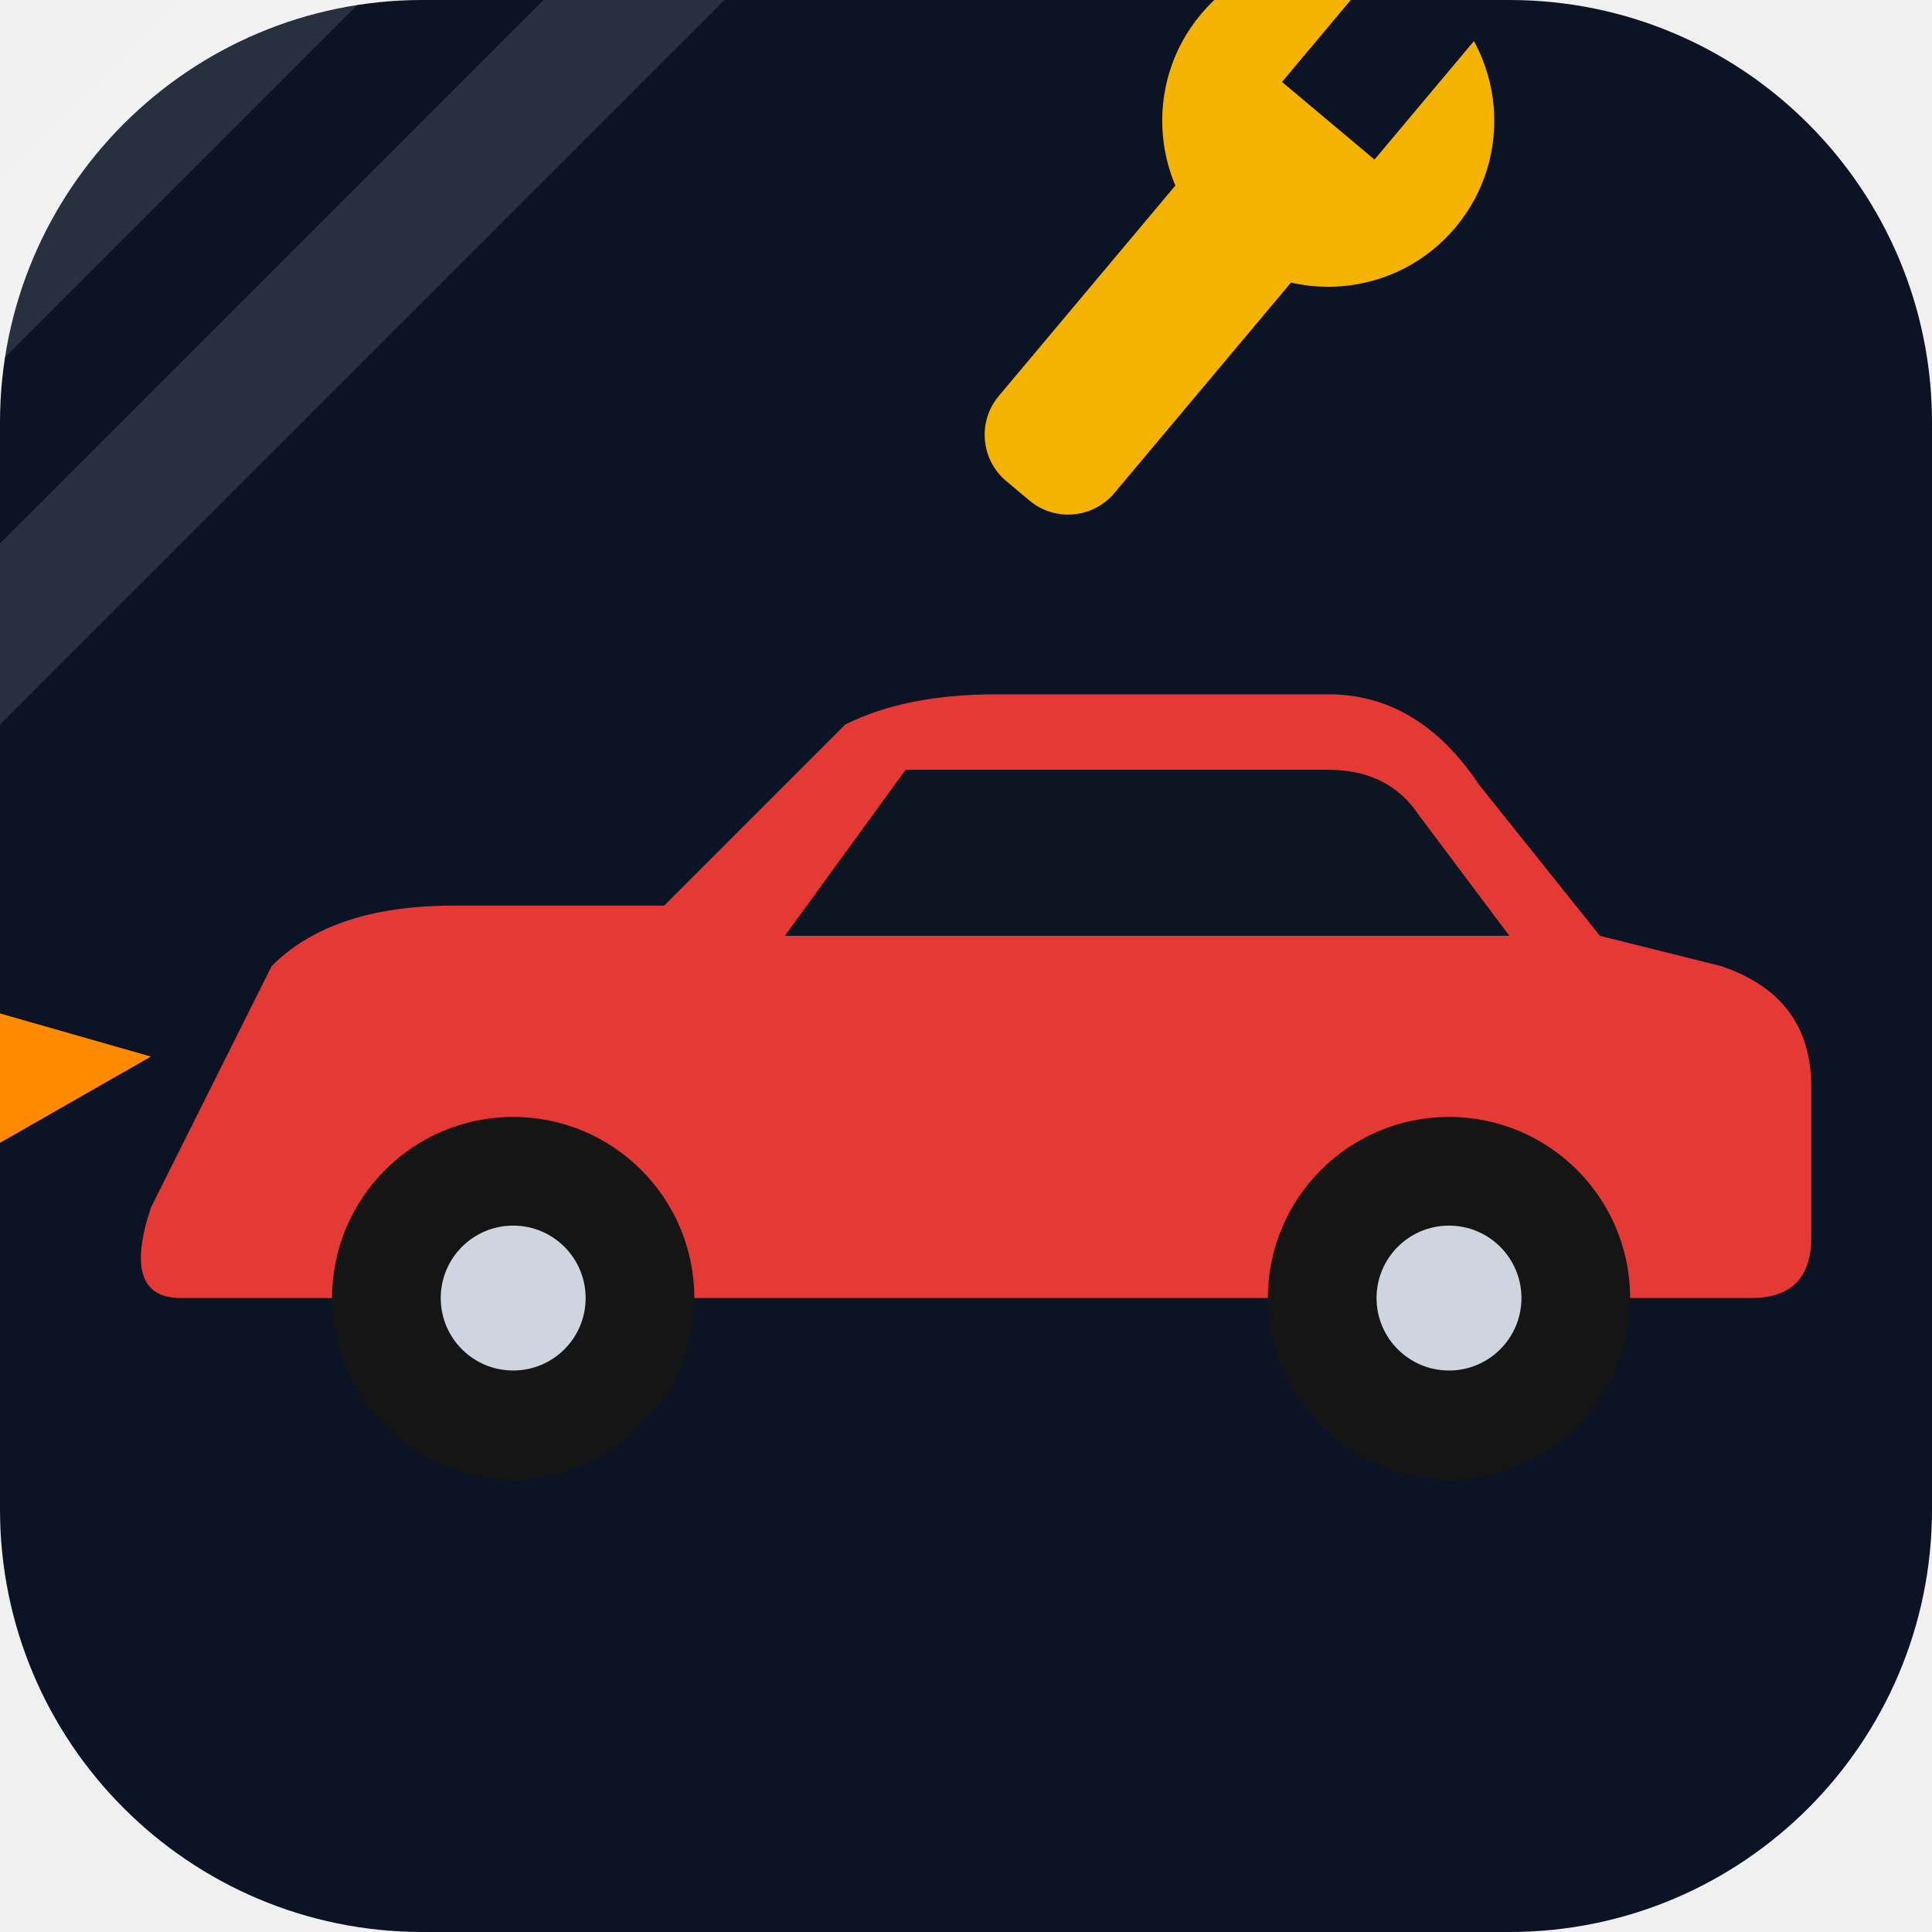
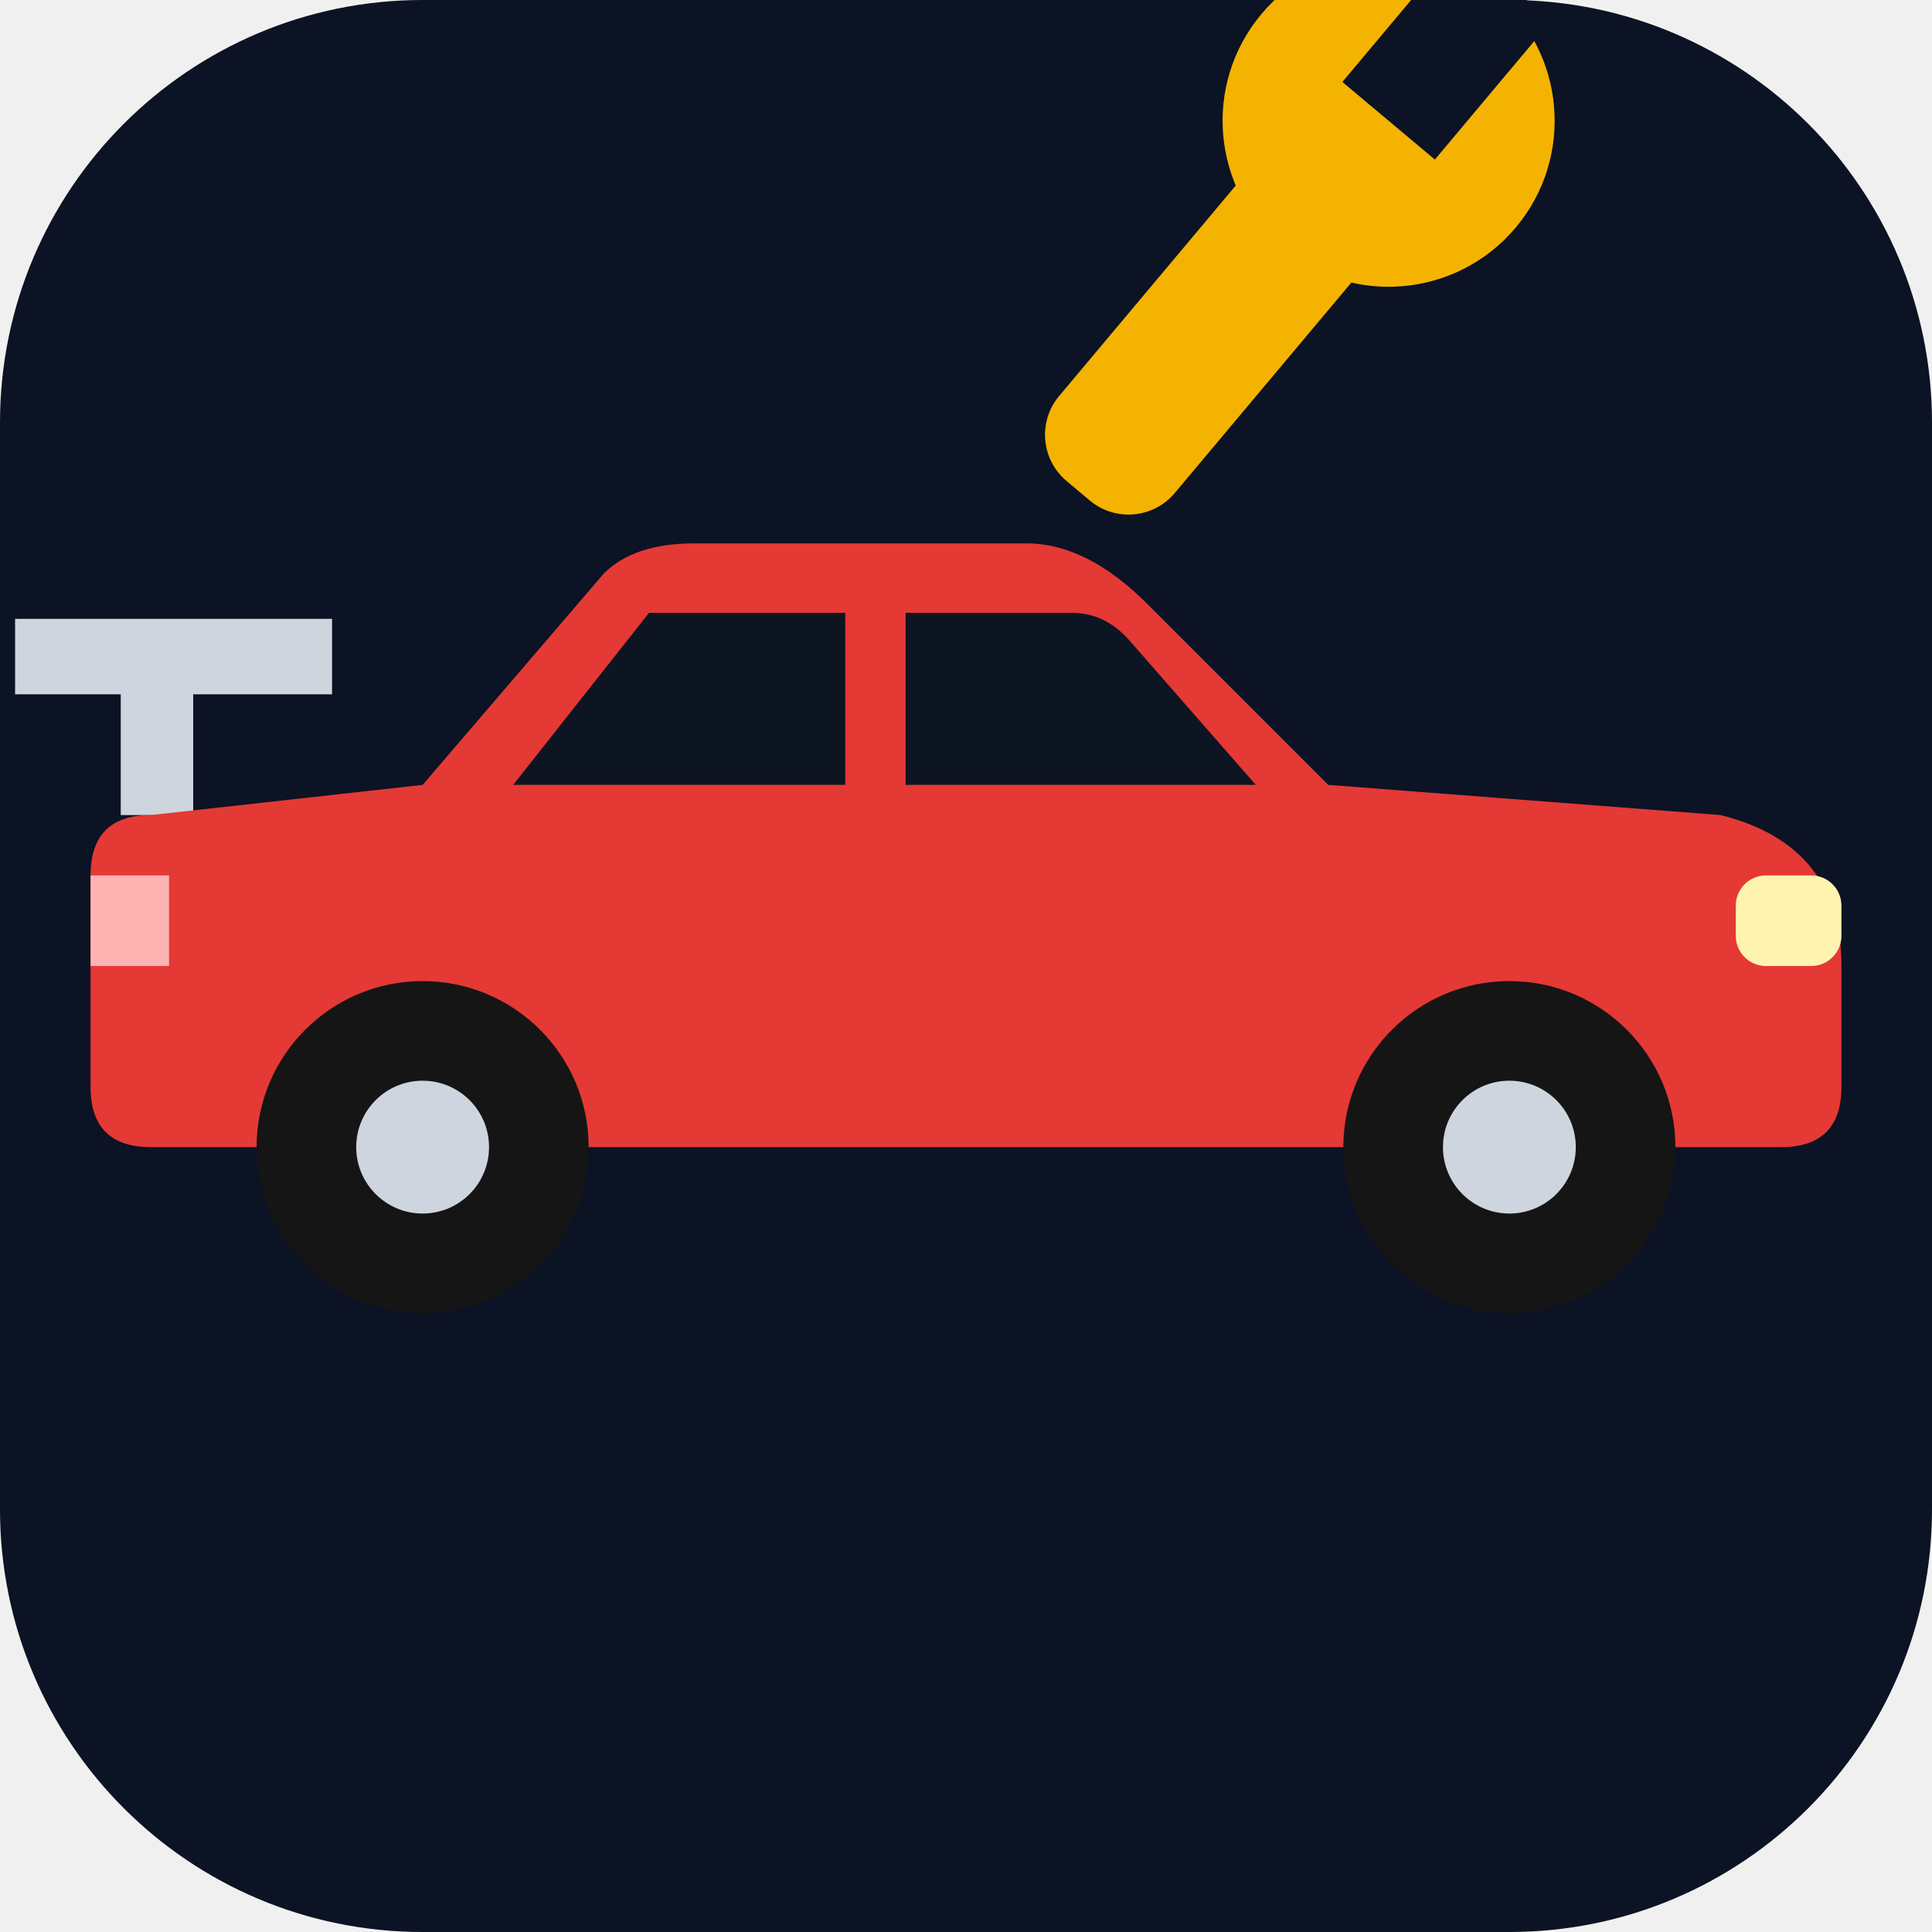
<svg xmlns="http://www.w3.org/2000/svg" viewBox="0 0 64 64">
  <rect width="64" height="64" rx="14" fill="#0b1324" />
-   <path d="M6 0h6L0 12V6zM18 0h6L0 24v-6z" fill="#fff" opacity=".12" />
  <g transform="translate(0,14)">
-     <path d="M5 26 L9 18 Q11 16 15 16 L22 16 L28 10 Q30 9 33 9 L44 9 Q47 9 49 12 L53 17 L57 18 Q60 19 60 22 L60 27 Q60 29 58 29 L6 29 Q4 29 5 26Z" fill="#e53935" />
-     <path d="M30 11.5 L44 11.5 Q46 11.5 47 13 L50 17 L26 17Z" fill="#0d1522" />
-     <circle cx="17" cy="29" r="6" fill="#151515" />
-     <circle cx="17" cy="29" r="2.4" fill="#cfd5de" />
-     <circle cx="48" cy="29" r="6" fill="#151515" />
-     <circle cx="48" cy="29" r="2.4" fill="#cfd5de" />
-     <path d="M5 21 L-2 19 L-2 25 Z" fill="#ff8a00" />
+     <rect x="4" y="8" width="2.4" height="5" fill="#cfd5de" />
+     <path d="M0.5 6.5 H11 V9 H0.5Z" fill="#cfd5de" />
+     <path d="M3 22 V15 Q3 13 5 13 L14 12 L20 5 Q21 4 23 4 L34 4 Q36 4 38 6 L44 12 L57 13 Q61 14 61 18 V22 Q61 24 59 24 H5 Q3 24 3 22Z" fill="#e53935" />
+     <path d="M17 12 L21.5 6.3 H28 V12Z" fill="#0d1522" />
+     <path d="M30 6.3 H35.5 Q36.6 6.3 37.4 7.2 L41.6 12 H30Z" fill="#0d1522" />
+     <rect x="57.5" y="15" width="3.5" height="3" rx="1" fill="#fff3b0" />
+     <rect x="3" y="15" width="2.6" height="3" fill="#ffb3b3" />
+     <circle cx="14" cy="24" r="5.5" fill="#151515" />
+     <circle cx="14" cy="24" r="2.2" fill="#cfd5de" />
+     <circle cx="50" cy="24" r="5.5" fill="#151515" />
+     <circle cx="50" cy="24" r="2.2" fill="#cfd5de" />
  </g>
-   <g transform="translate(44 4) rotate(40)">
+   <g transform="translate(46 4) rotate(40)">
    <rect x="-2.5" y="0" width="5" height="16" rx="2" fill="#f5b301" />
    <circle cx="0" cy="0" r="5.5" fill="#f5b301" />
    <rect x="-2" y="-6" width="4" height="6" fill="#0b1324" />
  </g>
</svg>
